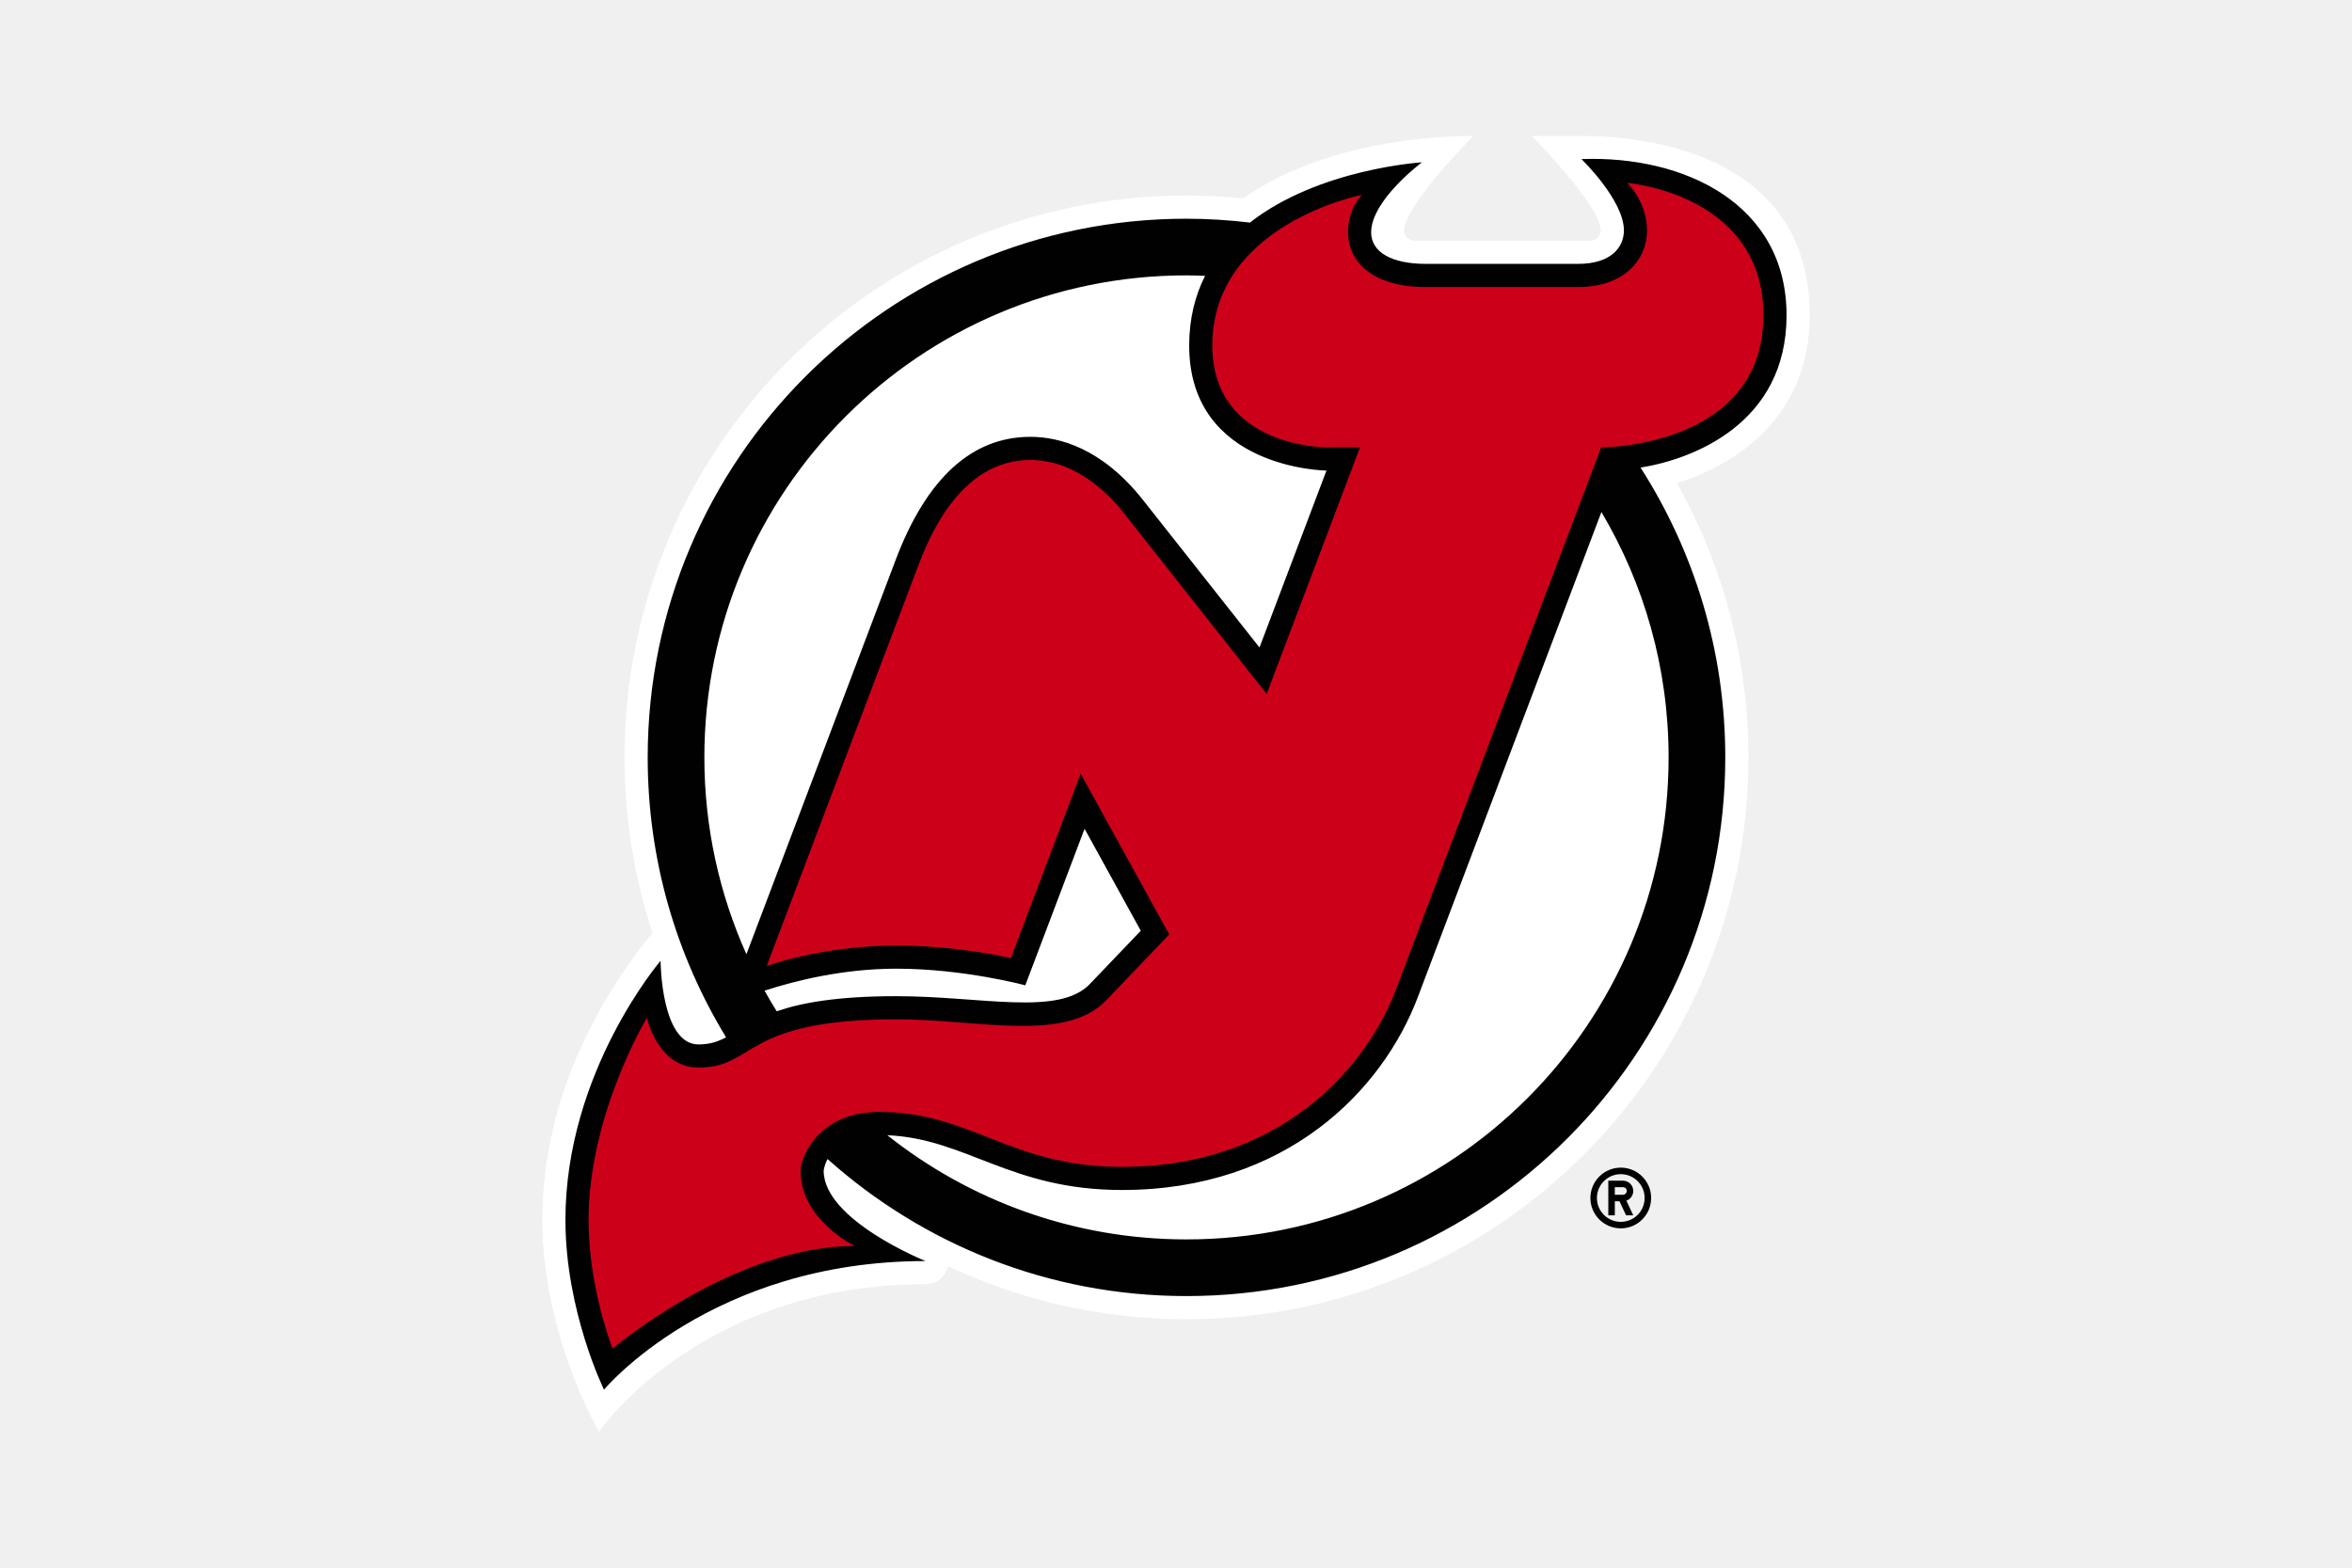
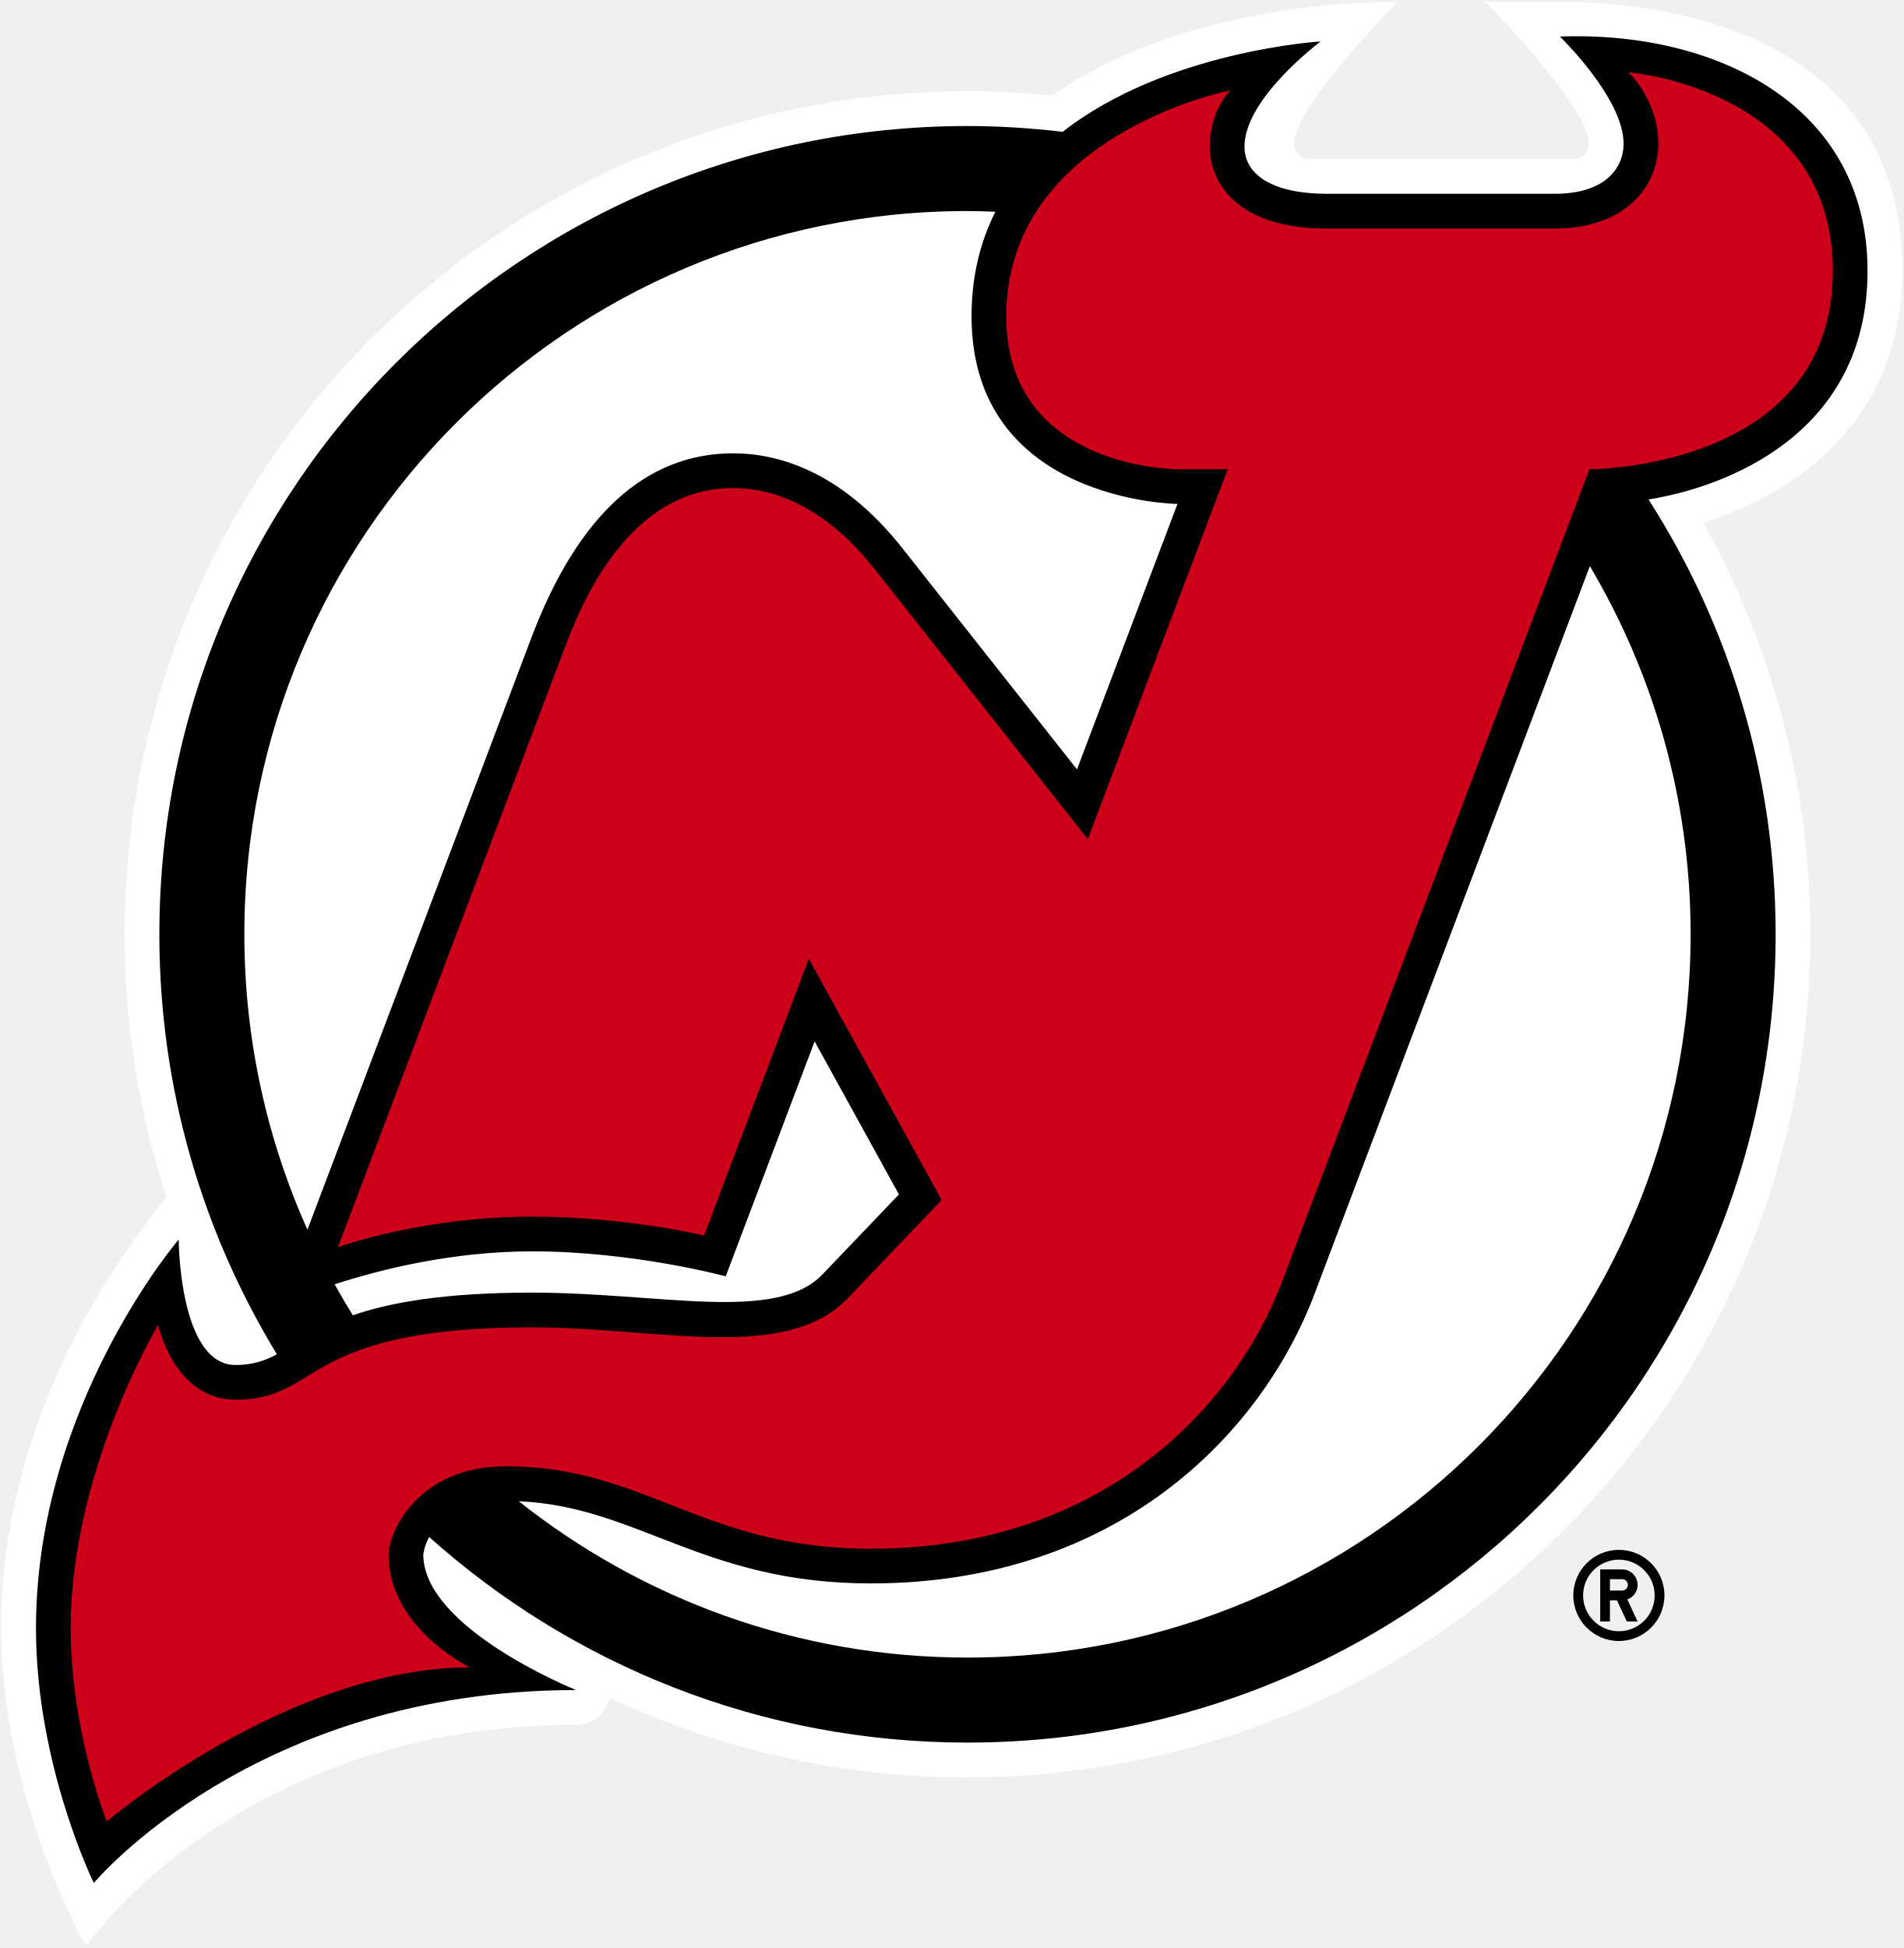
- <svg xmlns="http://www.w3.org/2000/svg" viewBox="0 0 960 640">
+ <svg xmlns="http://www.w3.org/2000/svg" width="518" height="530" viewBox="221 55 518 530">
  <path fill="#010101" d="M661.543 476.678c-6.846 0-12.404 5.549-12.404 12.399 0 6.842 5.558 12.399 12.404 12.399s12.393-5.557 12.393-12.398c0-6.851-5.548-12.4-12.393-12.4m0 22.137a9.71 9.71 0 0 1-6.89-2.849 9.75 9.75 0 0 1-2.85-6.89 9.726 9.726 0 0 1 9.74-9.732 9.73 9.73 0 0 1 9.737 9.733 9.73 9.73 0 0 1-9.737 9.739m5.094-12.613a4.22 4.22 0 0 0-1.233-2.972 4.21 4.21 0 0 0-2.974-1.228h-5.975v14.153h2.656v-5.747h1.906l2.683 5.748h2.937l-2.801-5.994a4.21 4.21 0 0 0 2.801-3.96m-4.207 1.548h-3.319v-3.097h3.319c.854 0 1.551.695 1.551 1.55a1.55 1.55 0 0 1-1.551 1.547" />
  <path fill="#fff" d="M738.66 128.726c0-73.223-82.433-73.223-93.531-73.223l-19.974-.002s28.202 28.35 28.202 38.59a4.195 4.195 0 0 1-4.198 4.189h-71.825a4.196 4.196 0 0 1-4.198-4.19c0-10.238 28.202-38.59 28.202-38.59-27.373 0-66.621 6.119-93.888 25.497a232 232 0 0 0-23.175-1.16c-126.668 0-229.358 102.692-229.358 229.368 0 24.995 4.01 49.047 11.406 71.568-16.958 20.726-44.983 63.16-44.983 117.256 0 46.75 23.102 86.47 23.102 86.47s41.134-60.227 133.321-60.227c7.059 0 8.879-6.155 9.166-7.348 29.553 13.874 62.542 21.648 97.346 21.648 126.673 0 229.364-102.698 229.364-229.368 0-40.688-10.605-78.892-29.188-112.016 25.394-7.803 54.209-28.006 54.209-68.463" />
  <path fill="#010101" d="M729.208 128.726c0-45.471-41.731-65.354-83.727-63.782 0 0 17.338 16.72 17.338 29.138 0 6.596-4.921 13.64-18.713 13.64h-62.143c-13.972 0-22.309-4.801-22.309-12.852 0-13.194 20.747-28.6 20.747-28.6s-42.062 2.532-70.218 24.59c-8.504-.997-17.138-1.571-25.908-1.571-121.45 0-219.91 98.459-219.91 219.916 0 41.85 11.696 80.972 31.993 114.272-3.29 1.744-6.611 2.905-11.243 2.905-15.398 0-15.489-34.136-15.489-34.136s-38.837 45.283-38.837 105.782c0 37.25 15.738 69.293 15.738 69.293s43.579-52.504 131.236-52.504c0 0-41.573-16.702-41.573-36.866.005-.008.185-2.145 1.591-4.778 38.893 34.771 90.214 55.94 146.494 55.94 121.464 0 219.92-98.453 219.92-219.909 0-43.569-12.725-84.147-34.58-118.314 21.21-3.385 59.593-17.88 59.593-62.165m-441.714 180.48c0-108.684 88.106-196.787 196.781-196.787 2.554 0 5.074.097 7.599.191-4.061 8.034-6.491 17.424-6.491 28.454 0 50.553 56.035 51.044 56.035 51.044l-27.339 72.23-47.502-60.16c-16.868-21.355-34.34-25.844-46.029-25.844-23.861 0-42.353 16.897-54.958 50.215l-60.928 161.013c-10.996-24.537-17.166-51.723-17.166-80.357zm24.572 95.22c12.729-4.131 32.215-8.964 53.753-8.964 27.672 0 52.665 6.796 52.665 6.796l24.2-63.923 22.94 41.638-20.8 21.754c-12.644 13.235-44.181 4.962-79.005 4.962-24.173 0-38.867 2.731-48.796 6.171a194 194 0 0 1-4.957-8.435m368.994-95.22c0 108.678-88.097 196.778-196.785 196.778-46.147 0-88.548-15.922-122.108-42.535 32.413 1.411 50.134 22.361 95.787 22.361 67.052 0 106.331-40.64 120.731-78.693l74.955-198.083c17.401 29.346 27.42 63.58 27.42 100.171" />
  <path fill="#cd001a" d="M664.166 74.66s8.097 7.61 8.097 19.422-9.198 23.096-28.156 23.096h-62.144c-24.147 0-31.756-12.336-31.756-22.308s5.653-15.31 5.653-15.31-61.033 11.893-61.033 61.505c0 41.727 46.659 41.6 46.659 41.6h13.607l-38.085 100.632-57.845-73.266c-3.593-4.546-17.659-22.248-38.615-22.248-29.135 0-41.801 32.688-46.123 44.105l-61.467 162.425s22.745-8.3 52.862-8.3c25.402 0 46.778 5.135 46.778 5.135l28.488-75.28 36.151 65.62-25.59 26.77c-16.834 17.613-51.983 7.873-85.827 7.873-63.187 0-57.086 19.689-80.706 19.689-16.731 0-21.069-20.313-21.069-20.313s-23.81 39.47-23.81 82.522c0 27.952 9.813 52.539 9.813 52.539s49.241-41.914 98.845-41.914c0 0-22.146-10.626-22.146-30.702 0-5.71 7.578-24.016 31.988-24.016 37.802 0 53.548 22.434 99.219 22.434 63.911 0 99.411-39.596 111.903-72.59l83.664-221.113s66.245.125 66.245-53.941c0-49.604-55.6-54.066-55.6-54.066" />
</svg>
